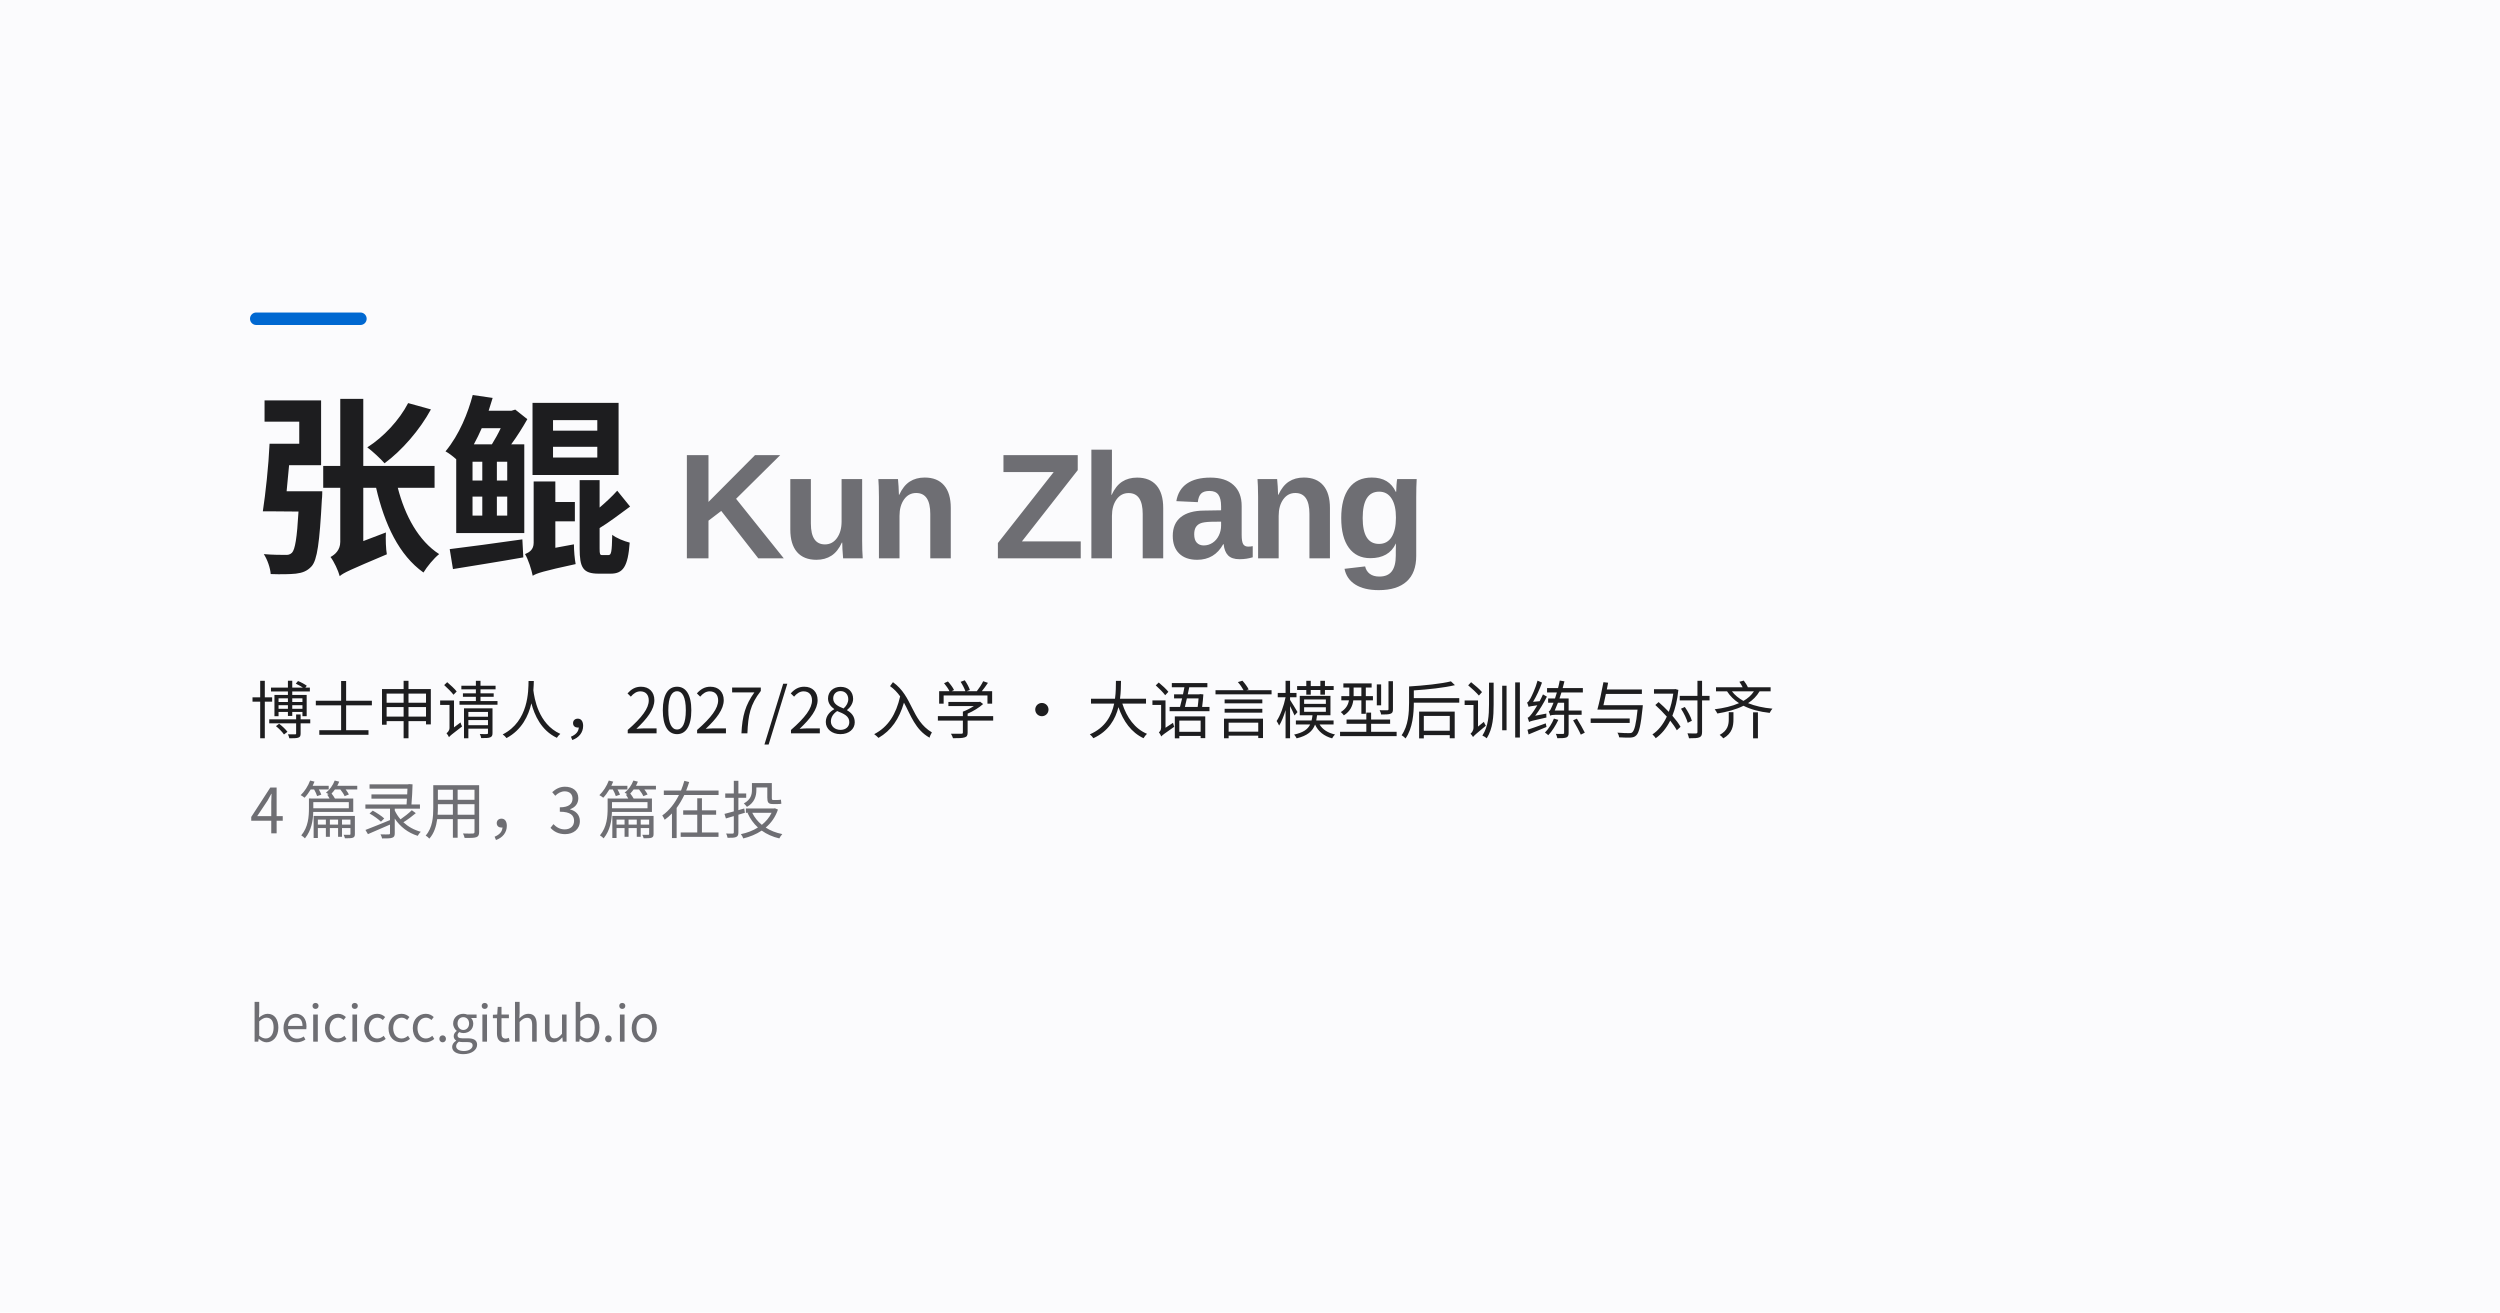
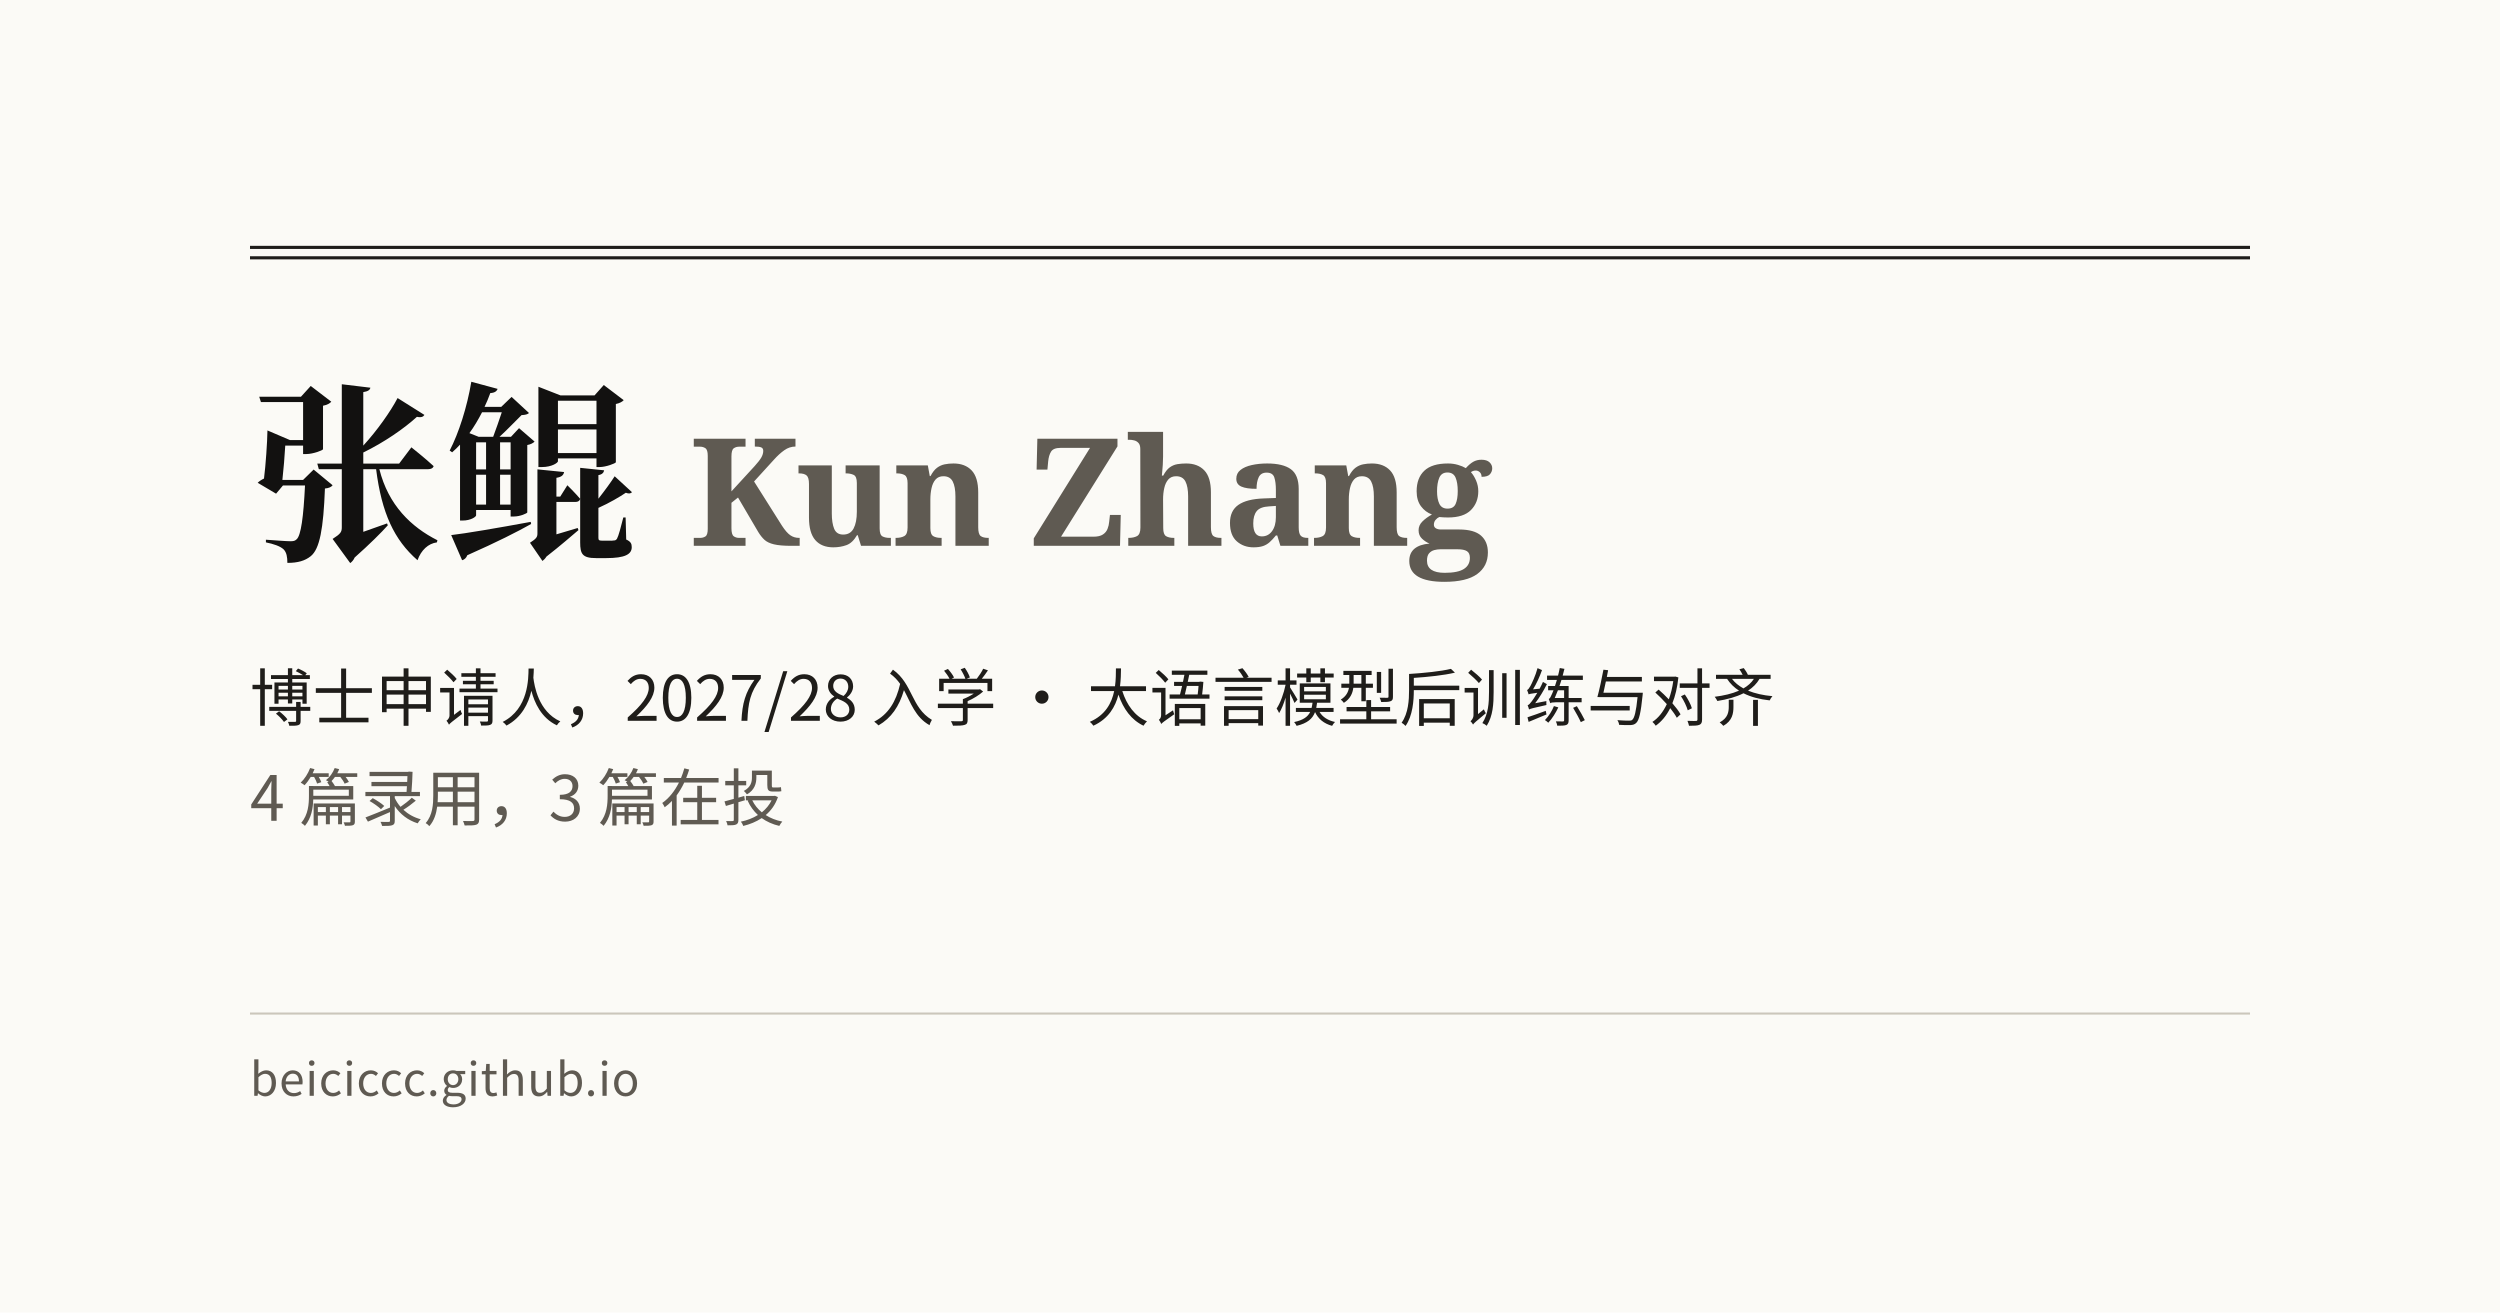
<svg xmlns="http://www.w3.org/2000/svg" viewBox="0 0 1200 630" role="img" aria-label="张鲲 Kun Zhang，博士申请人，大语言模型后训练与对齐">
-   <rect width="1200" height="630" fill="#fbfbfd" />
-   <rect x="120" y="150" width="56" height="6" rx="3" fill="#0068d1" />
-   <g font-family="'PingFang SC', 'Noto Sans CJK SC', 'Hiragino Sans GB', 'Liberation Sans', sans-serif">
-     <text x="120" y="268" font-size="92" font-weight="600" fill="#1d1d1f">张鲲 <tspan font-family="-apple-system, 'Helvetica Neue', 'Liberation Sans', sans-serif" font-weight="700" font-size="72" fill="#6e6e73" letter-spacing="-2">Kun Zhang</tspan>
+   <rect width="1200" height="630" fill="#fbfaf6" />
+   <g fill="#1f1d1a">
+     <rect x="120" y="118" width="960" height="1.5" />
+     <rect x="120" y="123" width="960" height="1.5" />
+   </g>
+   <g font-family="'Noto Serif CJK SC', 'Source Han Serif SC', 'Songti SC', serif">
+     <text x="120" y="262" font-size="92" font-weight="600" fill="#121110" letter-spacing="2">张鲲 <tspan font-family="'Source Serif 4', 'Noto Serif', 'Liberation Serif', 'DejaVu Serif', Georgia, serif" font-weight="600" font-size="72" fill="#5f5a52" letter-spacing="-1">Kun Zhang</tspan>
    </text>
-     <text x="120" y="352" font-size="30" font-weight="400" fill="#1d1d1f">博士申请人，2027/28 入学 · 大语言模型后训练与对齐</text>
-     <text x="120" y="400" font-size="30" font-weight="400" fill="#6e6e73">4 篇录用，3 篇在投</text>
-     <text x="120" y="500" font-size="24" font-weight="500" fill="#6e6e73">beiciccc.github.io</text>
+   </g>
+   <g font-family="'Source Sans 3', 'Noto Sans CJK SC', 'Source Han Sans SC', 'PingFang SC', 'Noto Sans', sans-serif">
+     <text x="120" y="346" font-size="30" font-weight="400" fill="#1f1d1a">博士申请人，2027/28 入学 · 大语言模型后训练与对齐</text>
+     <text x="120" y="394" font-size="30" font-weight="400" fill="#5f5a52">4 篇录用，3 篇在投</text>
+     <rect x="120" y="486" width="960" height="1" fill="#cbc6bb" />
+     <text x="120" y="526" font-size="22" font-weight="500" fill="#5f5a52" letter-spacing="0.4">beiciccc.github.io</text>
  </g>
</svg>
